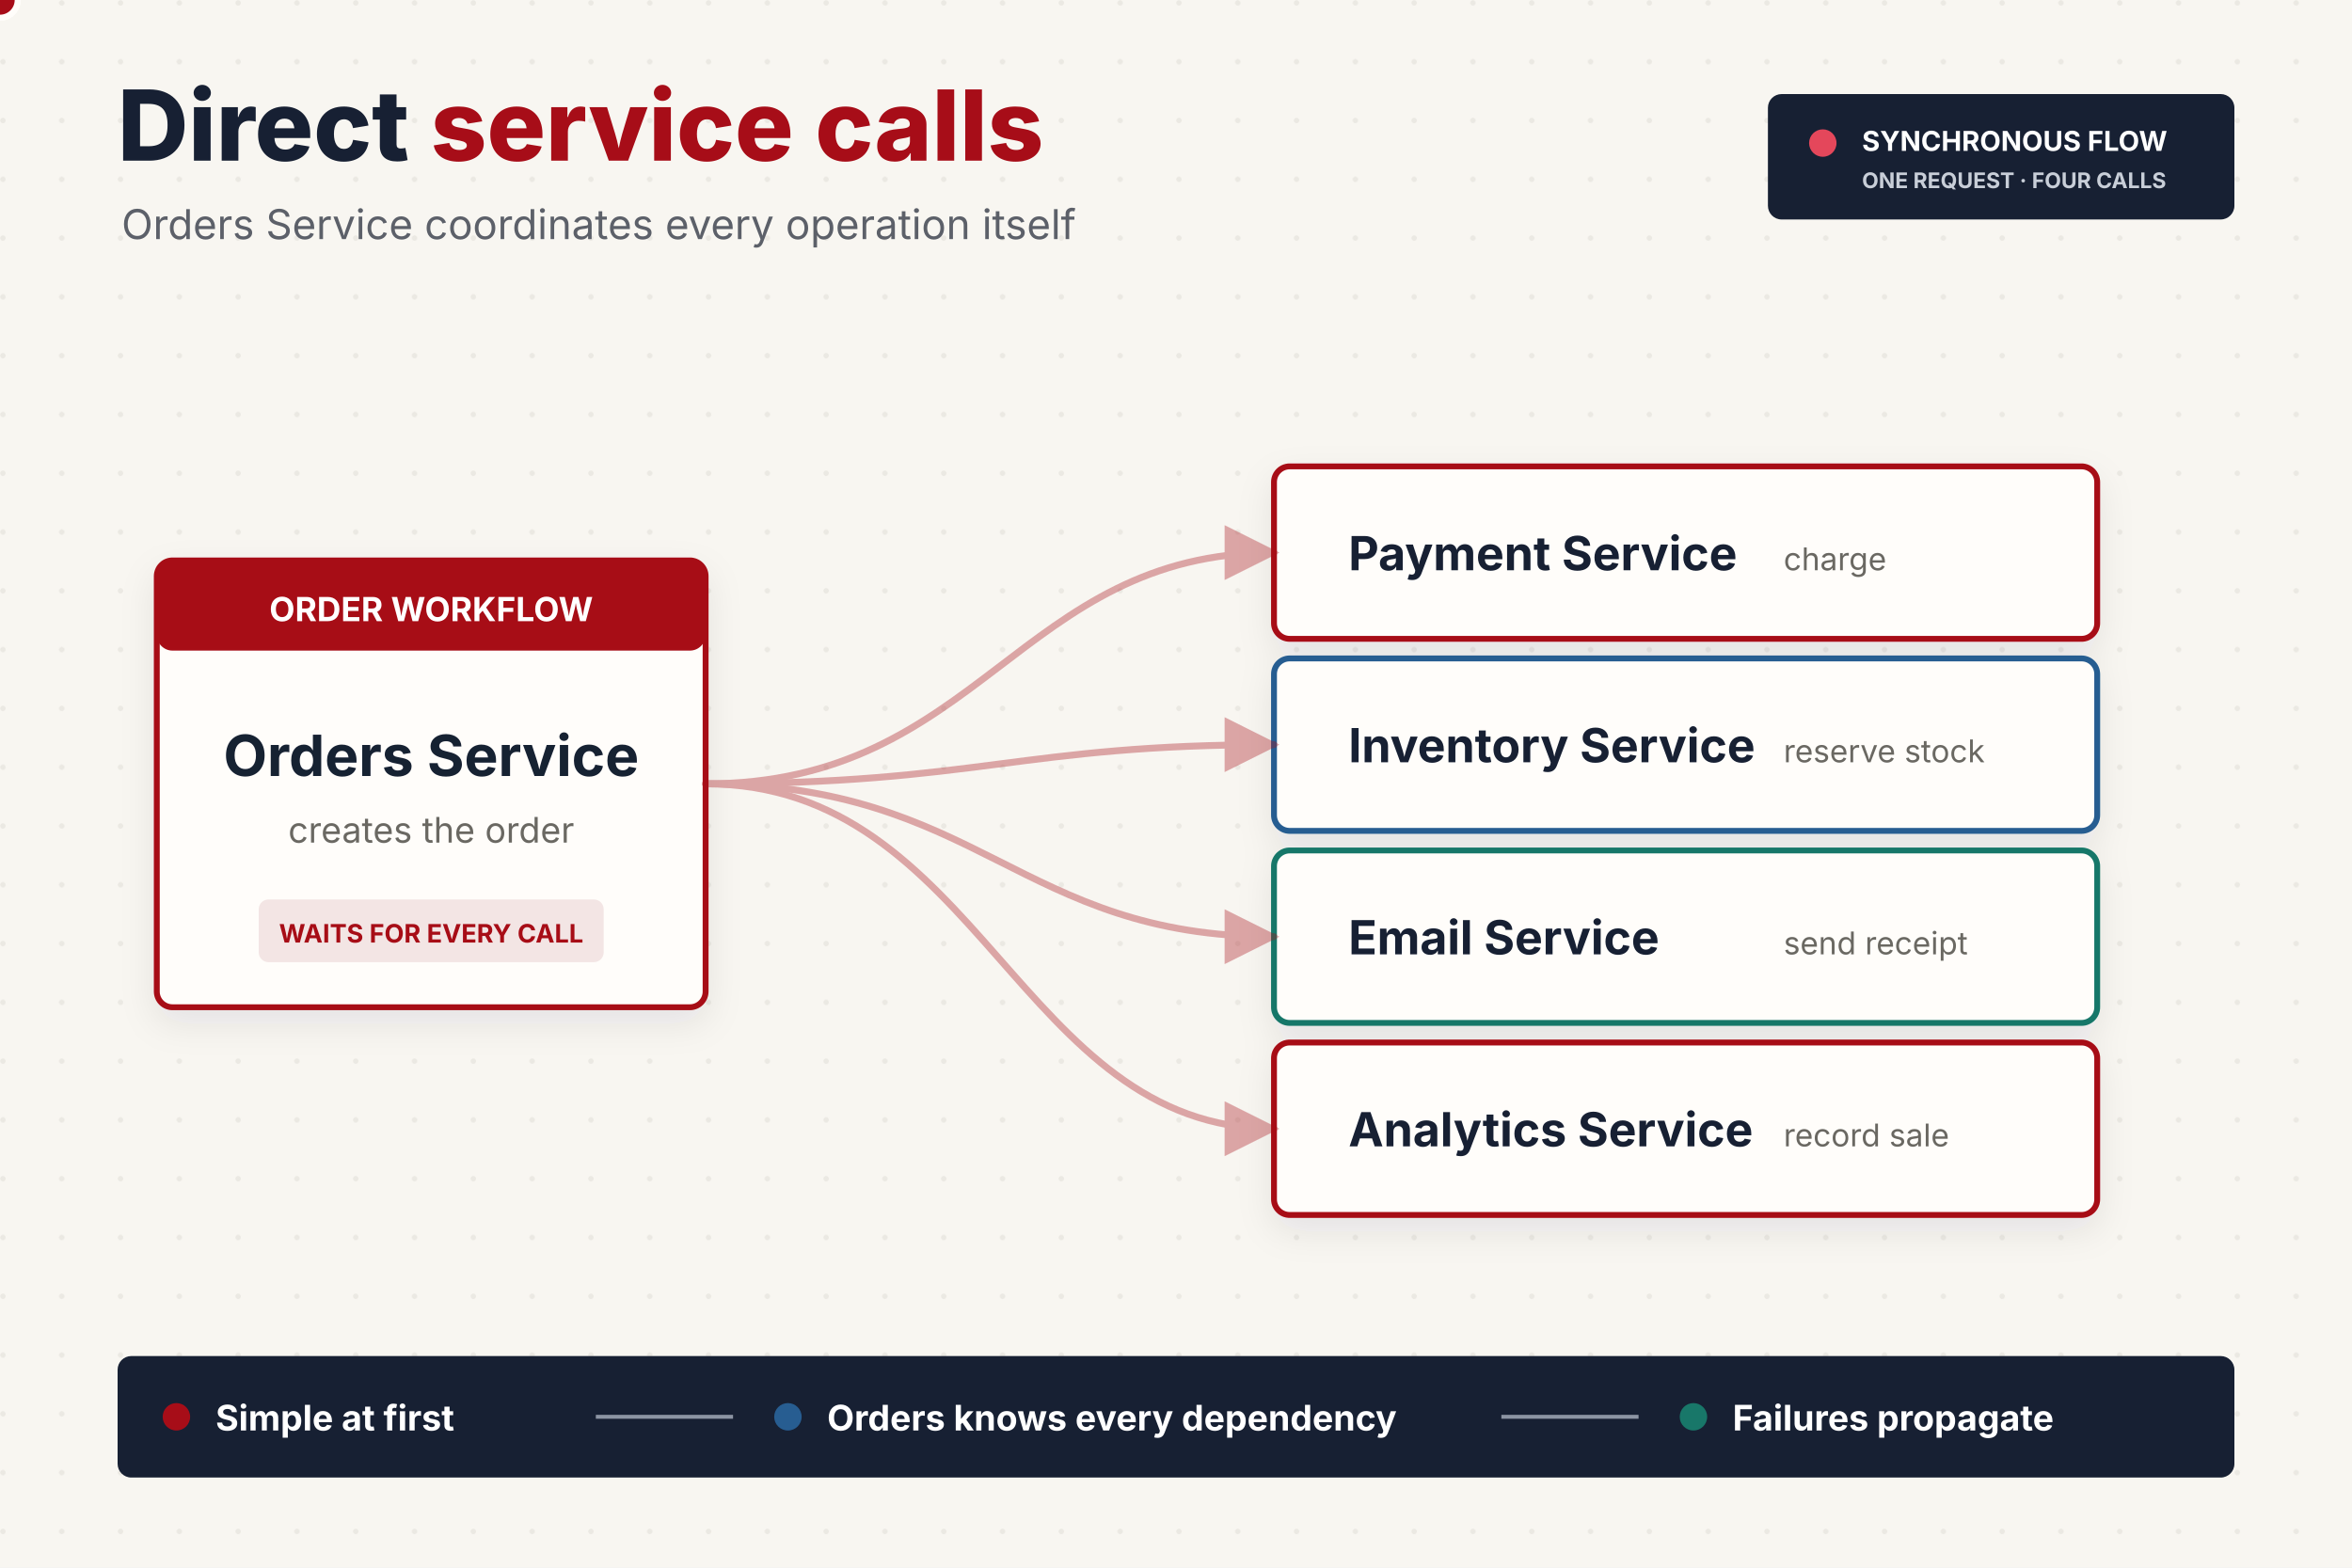
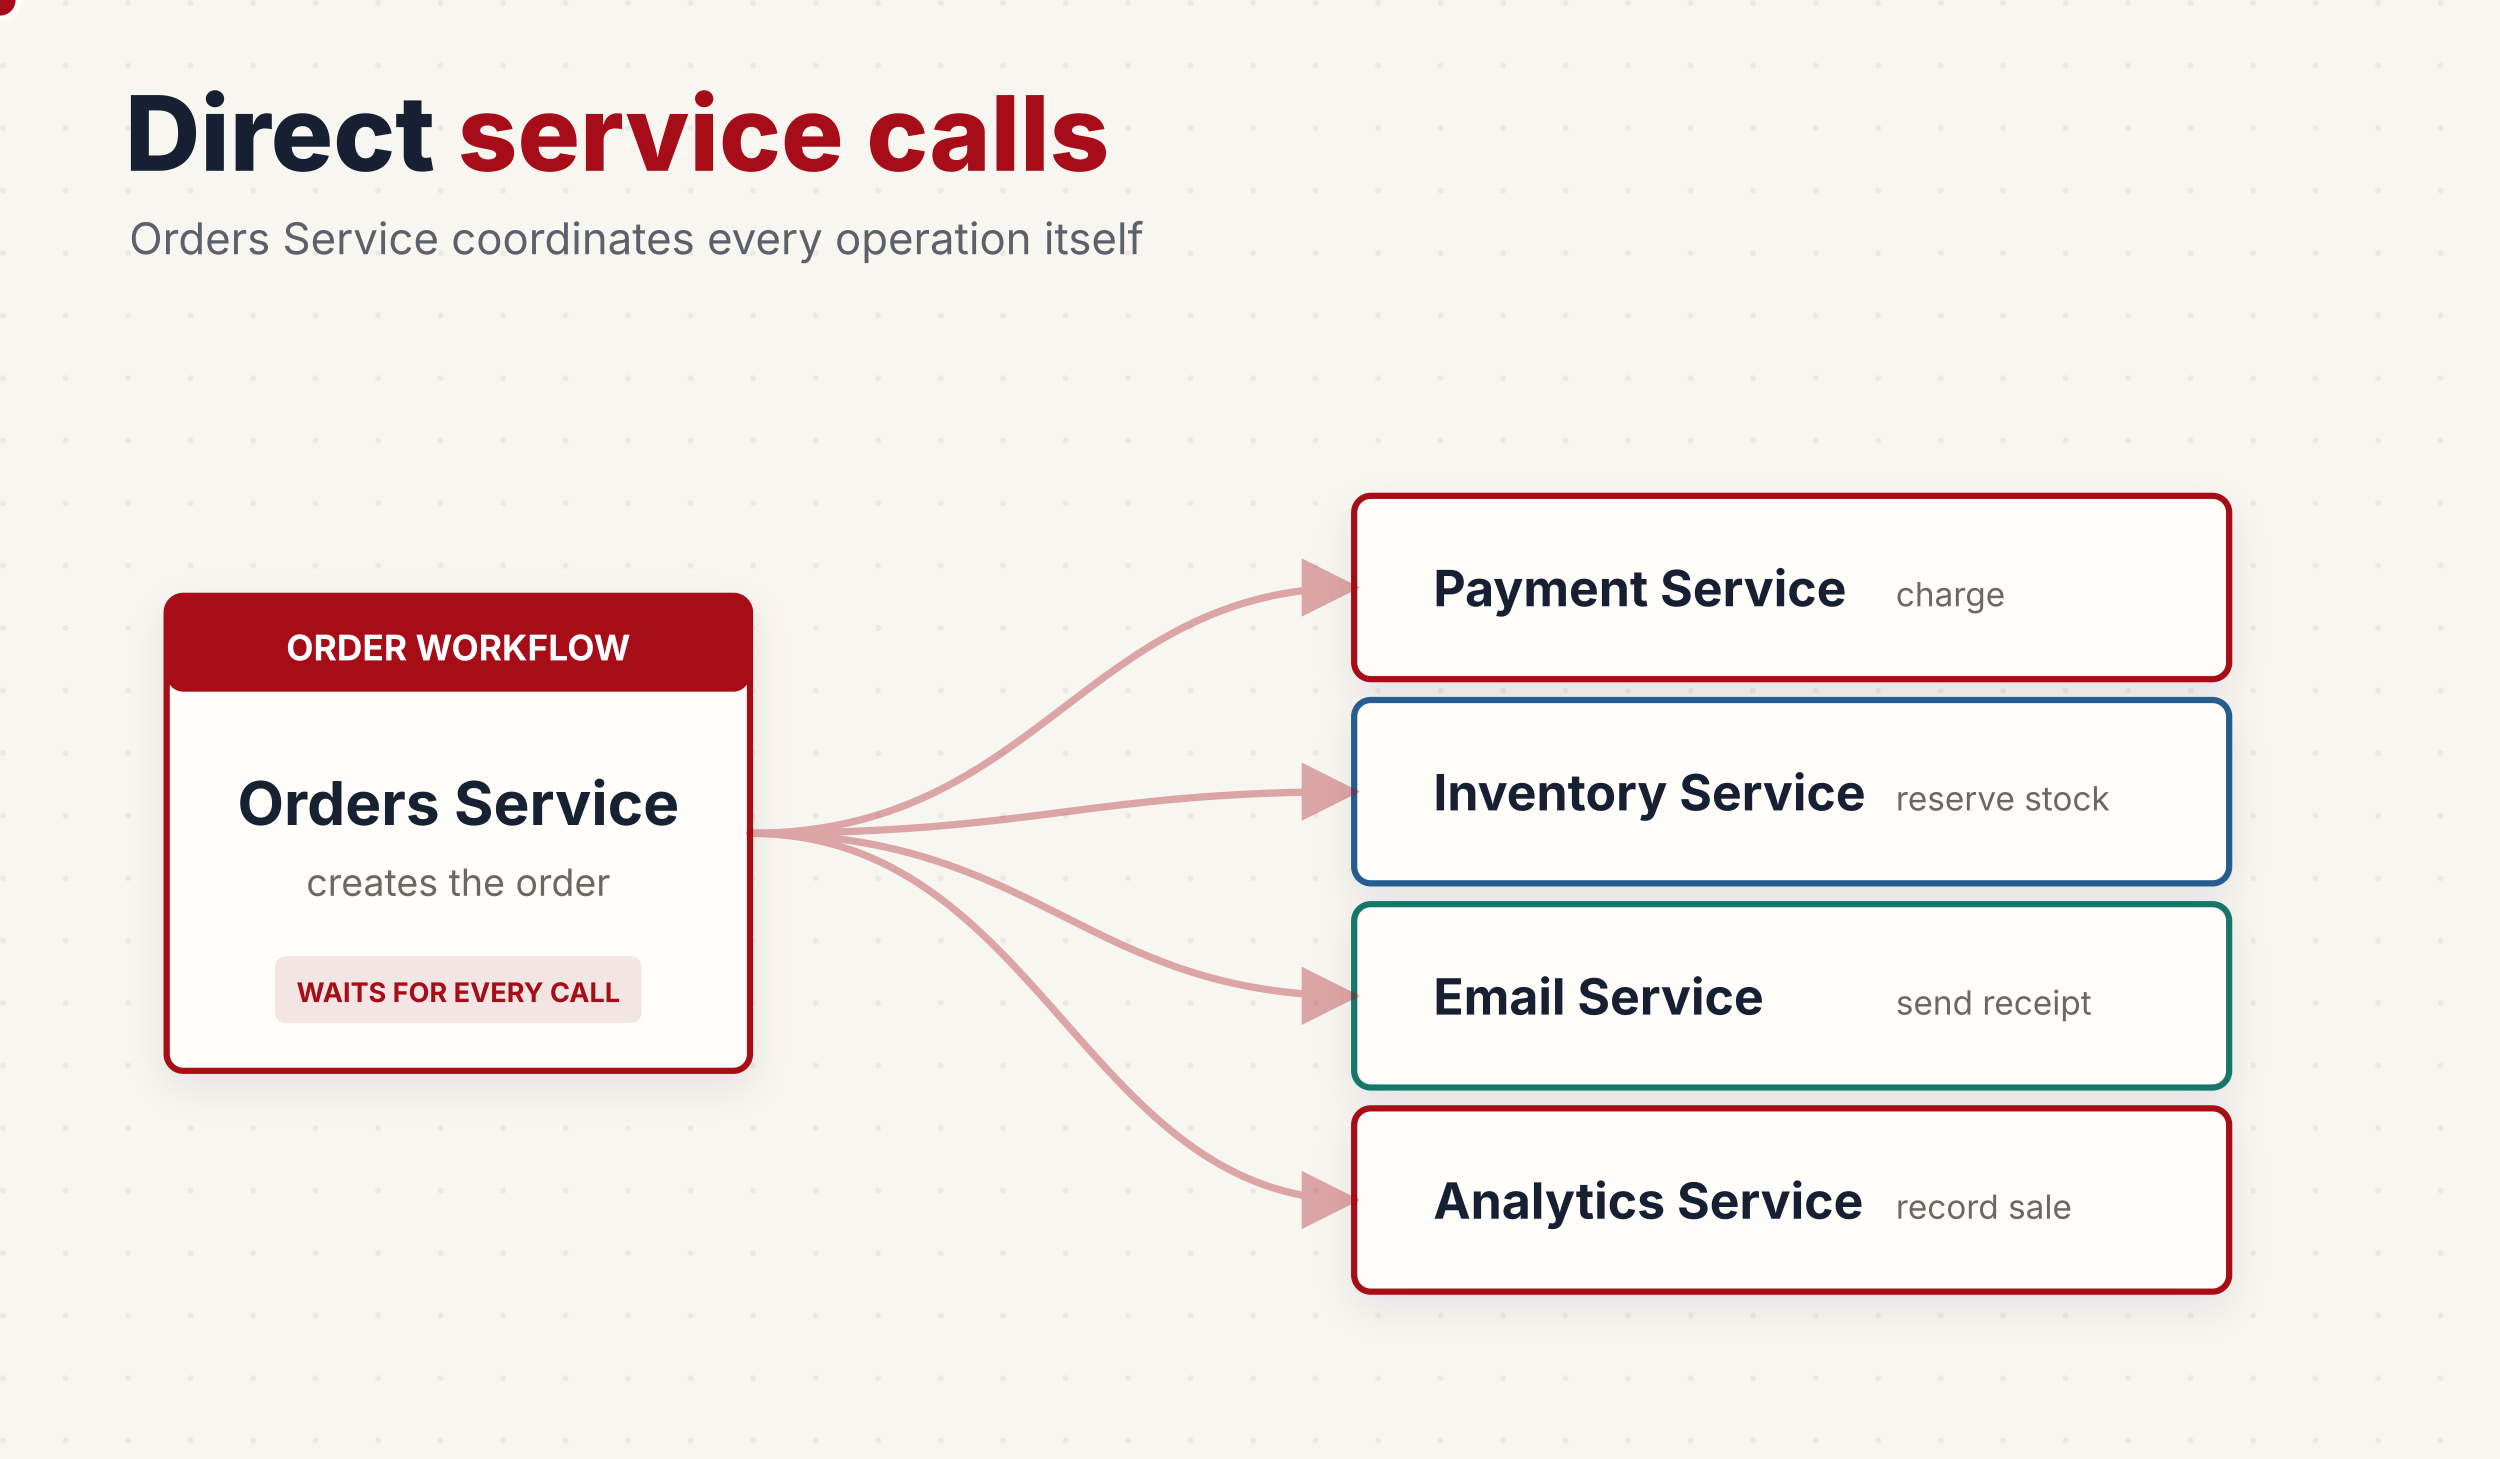
- <svg xmlns="http://www.w3.org/2000/svg" xmlns:xlink="http://www.w3.org/1999/xlink" width="960" height="640" viewBox="0 0 1200 800" role="img" aria-labelledby="title desc">
+ <svg xmlns="http://www.w3.org/2000/svg" xmlns:xlink="http://www.w3.org/1999/xlink" width="960" height="560" viewBox="0 0 1200 700" role="img" aria-labelledby="title desc">
  <defs>
    <pattern id="grid" width="30" height="30" patternUnits="userSpaceOnUse">
      <circle cx="1.5" cy="1.5" r="1.4" fill="#d9d6cf" opacity=".42" />
    </pattern>
    <filter id="shadow" x="-20%" y="-20%" width="140%" height="140%">
      <feDropShadow dx="0" dy="7" stdDeviation="9" flood-color="#172033" flood-opacity=".08" />
    </filter>
    <marker id="arrow" viewBox="0 0 10 10" refX="9" refY="5" markerWidth="8" markerHeight="8" orient="auto">
      <path d="M0 0 10 5 0 10Z" fill="#a70d18" />
    </marker>
    <path id="r1" d="M360 400 C500 400 520 282 650 282" />
    <path id="r2" d="M360 400 C500 400 520 380 650 380" />
    <path id="r3" d="M360 400 C500 400 520 478 650 478" />
    <path id="r4" d="M360 400 C500 400 520 576 650 576" />
  </defs>
  <rect width="1200" height="800" fill="#f8f6f1" />
  <rect width="1200" height="800" fill="url(#grid)" />
  <g font-family="Inter,ui-sans-serif,system-ui,-apple-system,'Segoe UI',sans-serif">
    <text x="60" y="82" fill="#172033" font-size="50" font-weight="760">Direct <tspan fill="#a70d18">service calls</tspan>
    </text>
    <text x="62" y="122" fill="#5c6069" font-size="21">Orders Service coordinates every operation itself</text>
-     <g transform="translate(902 48)">
-       <rect width="238" height="64" rx="7" fill="#172033" />
-       <circle cx="28" cy="25" r="7" fill="#e4475b" />
-       <text x="48" y="29" fill="#fff" font-size="14" font-weight="750">SYNCHRONOUS FLOW</text>
-       <text x="48" y="48" fill="#c8ced8" font-size="11" font-weight="650">ONE REQUEST · FOUR CALLS</text>
-     </g>
    <g filter="url(#shadow)">
      <rect x="80" y="286" width="280" height="228" rx="8" fill="#fffdfa" stroke="#a70d18" stroke-width="3" />
      <rect x="80" y="286" width="280" height="46" rx="8" fill="#a70d18" />
      <text x="220" y="317" text-anchor="middle" fill="#fff" font-size="17" font-weight="750">ORDER WORKFLOW</text>
      <text x="220" y="396" text-anchor="middle" fill="#172033" font-size="29" font-weight="730">Orders Service</text>
      <text x="220" y="430" text-anchor="middle" fill="#6a6862" font-size="18">creates the order</text>
      <rect x="132" y="459" width="176" height="32" rx="5" fill="#f3e5e4" />
      <text x="220" y="481" text-anchor="middle" fill="#a70d18" font-size="13" font-weight="750">WAITS FOR EVERY CALL</text>
    </g>
    <g fill="#fffdfa" stroke-width="3" filter="url(#shadow)">
      <rect x="650" y="238" width="420" height="88" rx="8" stroke="#a70d18" />
      <rect x="650" y="336" width="420" height="88" rx="8" stroke="#275d91" />
      <rect x="650" y="434" width="420" height="88" rx="8" stroke="#187769" />
      <rect x="650" y="532" width="420" height="88" rx="8" stroke="#a70d18" />
    </g>
    <g fill="#172033" font-size="24" font-weight="710">
      <text x="688" y="291">Payment Service</text>
      <text x="688" y="389">Inventory Service</text>
      <text x="688" y="487">Email Service</text>
      <text x="688" y="585">Analytics Service</text>
    </g>
    <g fill="#6a6862" font-size="16">
      <text x="910" y="291">charge</text>
      <text x="910" y="389">reserve stock</text>
      <text x="910" y="487">send receipt</text>
      <text x="910" y="585">record sale</text>
    </g>
    <g fill="none" stroke="#a70d18" stroke-width="3.5" stroke-linecap="round" marker-end="url(#arrow)" opacity=".35">
      <use xlink:href="#r1" />
      <use xlink:href="#r2" />
      <use xlink:href="#r3" />
      <use xlink:href="#r4" />
    </g>
    <g fill="#a70d18" stroke="#fffdfa" stroke-width="3">
      <circle r="9">
        <animateMotion dur="6s" begin="0s" repeatCount="indefinite">
          <mpath xlink:href="#r1" />
        </animateMotion>
      </circle>
      <circle r="9">
        <animateMotion dur="6s" begin="-1.5s" repeatCount="indefinite">
          <mpath xlink:href="#r2" />
        </animateMotion>
      </circle>
      <circle r="9">
        <animateMotion dur="6s" begin="-3s" repeatCount="indefinite">
          <mpath xlink:href="#r3" />
        </animateMotion>
      </circle>
      <circle r="9">
        <animateMotion dur="6s" begin="-4.5s" repeatCount="indefinite">
          <mpath xlink:href="#r4" />
        </animateMotion>
      </circle>
    </g>
-     <g transform="translate(60 692)">
-       <rect width="1080" height="62" rx="7" fill="#172033" />
-       <circle cx="30" cy="31" r="7" fill="#a70d18" />
-       <text x="50" y="38" fill="#fff" font-size="18" font-weight="650">Simple at first</text>
-       <path d="M244 31H314" stroke="#8c94a3" stroke-width="2" />
-       <circle cx="342" cy="31" r="7" fill="#275d91" />
-       <text x="362" y="38" fill="#fff" font-size="18" font-weight="650">Orders knows every dependency</text>
-       <path d="M706 31H776" stroke="#8c94a3" stroke-width="2" />
-       <circle cx="804" cy="31" r="7" fill="#187769" />
-       <text x="824" y="38" fill="#fff" font-size="18" font-weight="650">Failures propagate</text>
-     </g>
  </g>
</svg>
